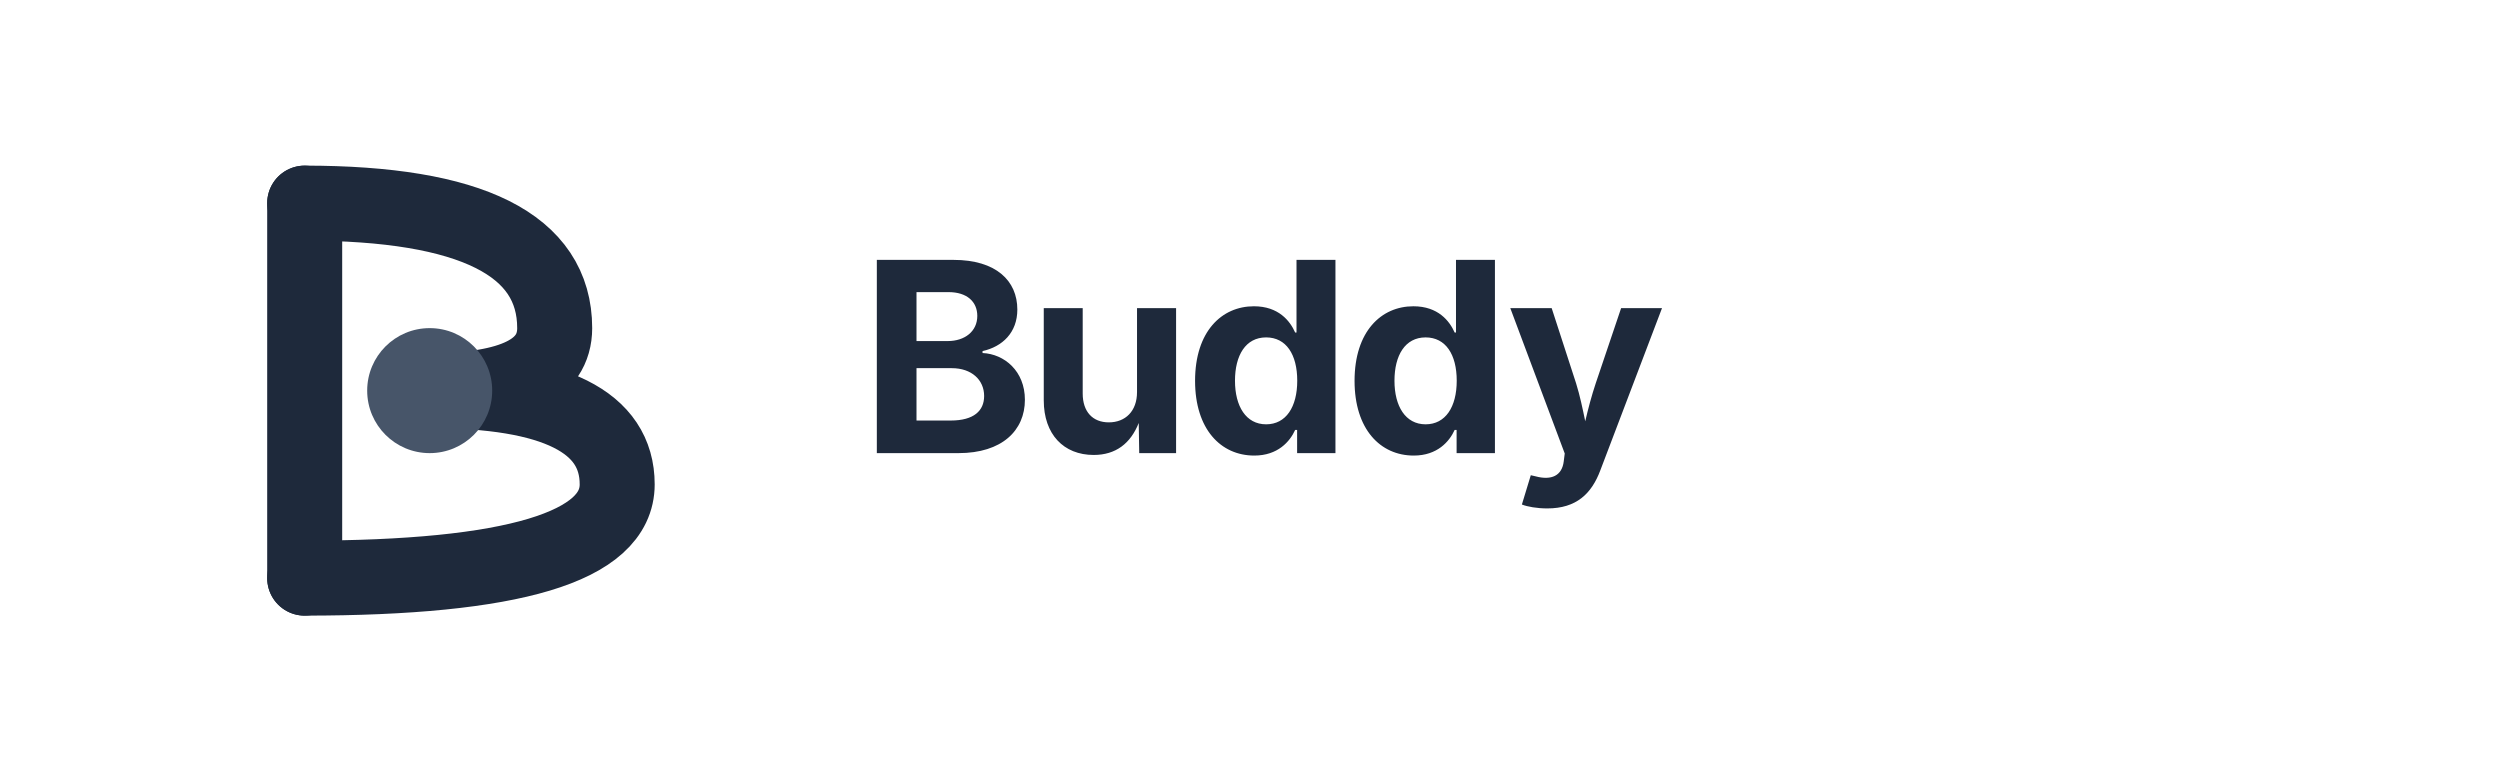
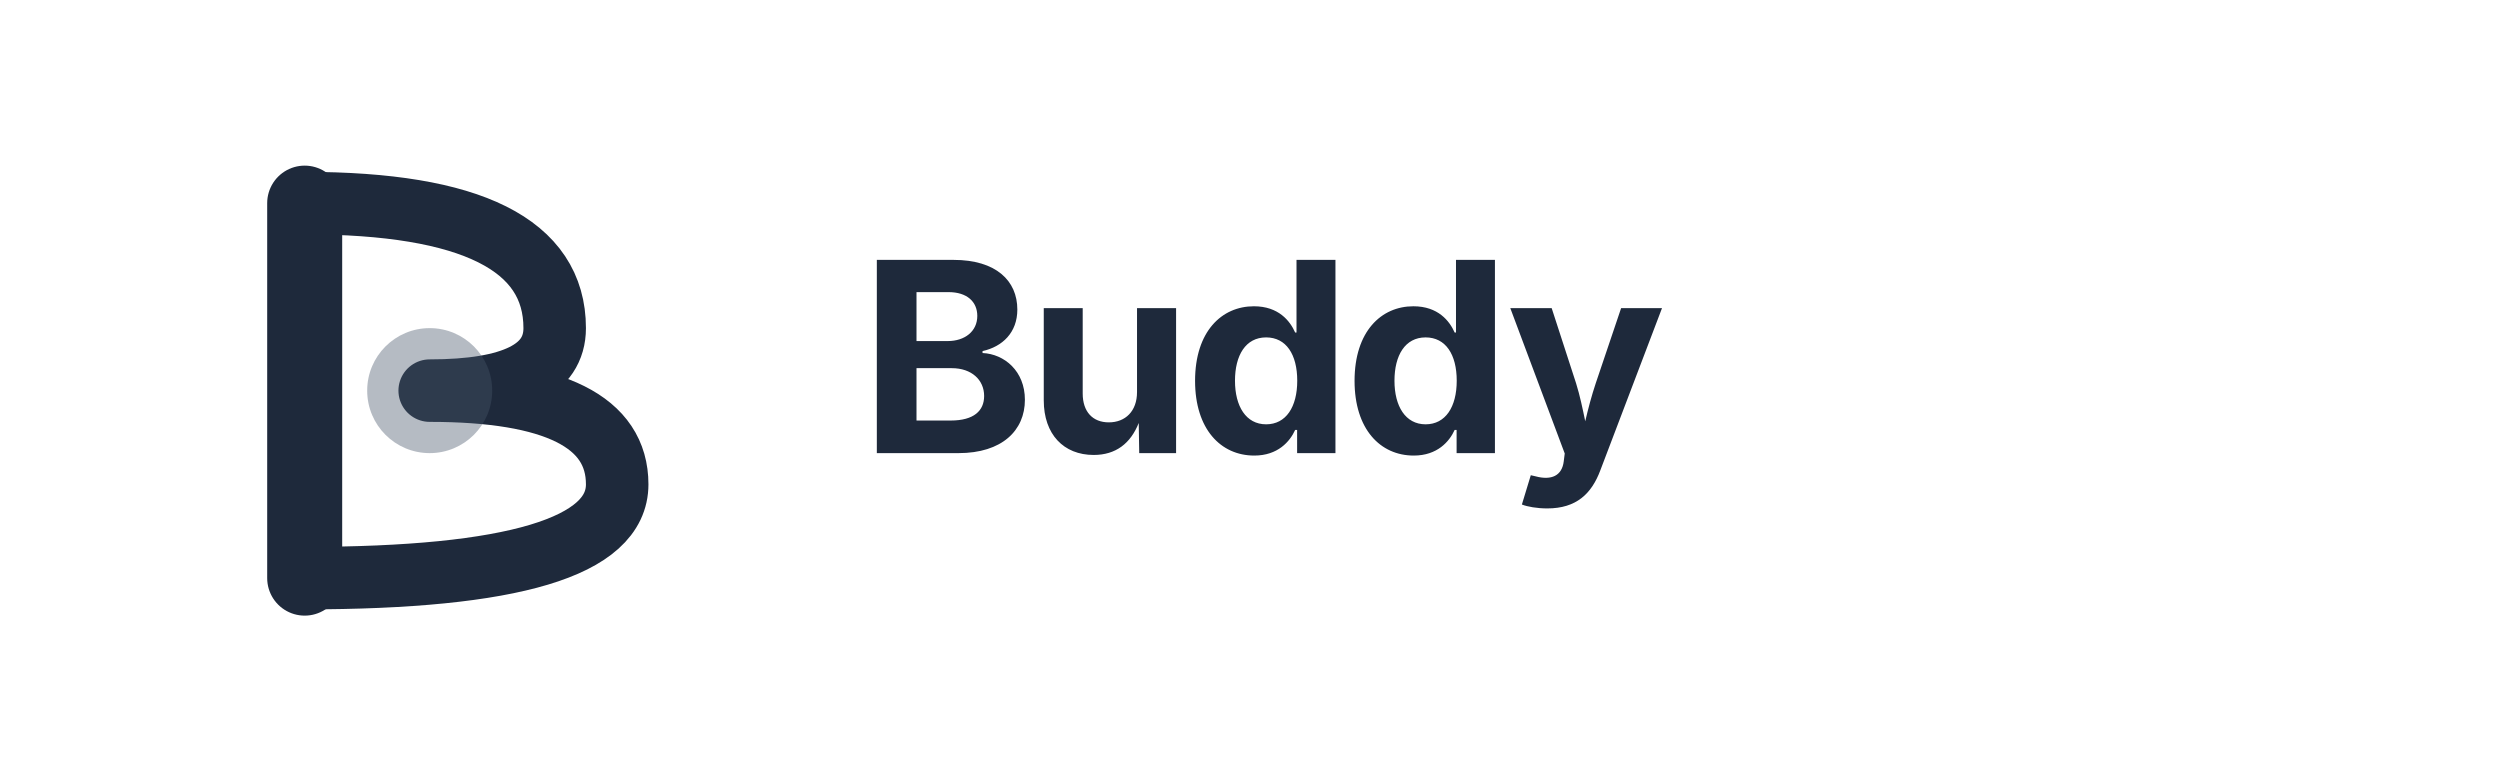
<svg xmlns="http://www.w3.org/2000/svg" viewBox="0 0 320 100" width="100%" height="100%">
  <g transform="translate(15, 10) scale(0.8)">
    <g stroke-linecap="round" stroke-linejoin="round">
      <path d="M 30 20 L 30 80" fill="none" stroke="#1e293b" stroke-width="12" stroke-linecap="round" />
-       <path d="M 30 20 Q 70 20 70 40 Q 70 50 50 50 Q 80 50 80 65 Q 80 80 30 80" fill="none" stroke="#1e293b" stroke-width="12" stroke-linecap="round" stroke-linejoin="round" />
-       <circle cx="50" cy="50" r="10" fill="#475569" stroke="none" />
+       <path d="M 30 20 Q 70 20 70 40 Q 70 50 50 50 Q 80 50 80 65 Q 80 80 30 80" fill="none" stroke="#1e293b" stroke-width="10" stroke-linecap="round" stroke-linejoin="round" />
+       <circle cx="50" cy="50" r="10" fill="#475569" stroke="none" opacity="0.4" />
    </g>
  </g>
  <text x="110" y="58" font-family="'Inter', -apple-system, sans-serif" font-weight="700" font-size="34" letter-spacing="-0.03em" fill="#1e293b">
    Buddy
  </text>
</svg>
